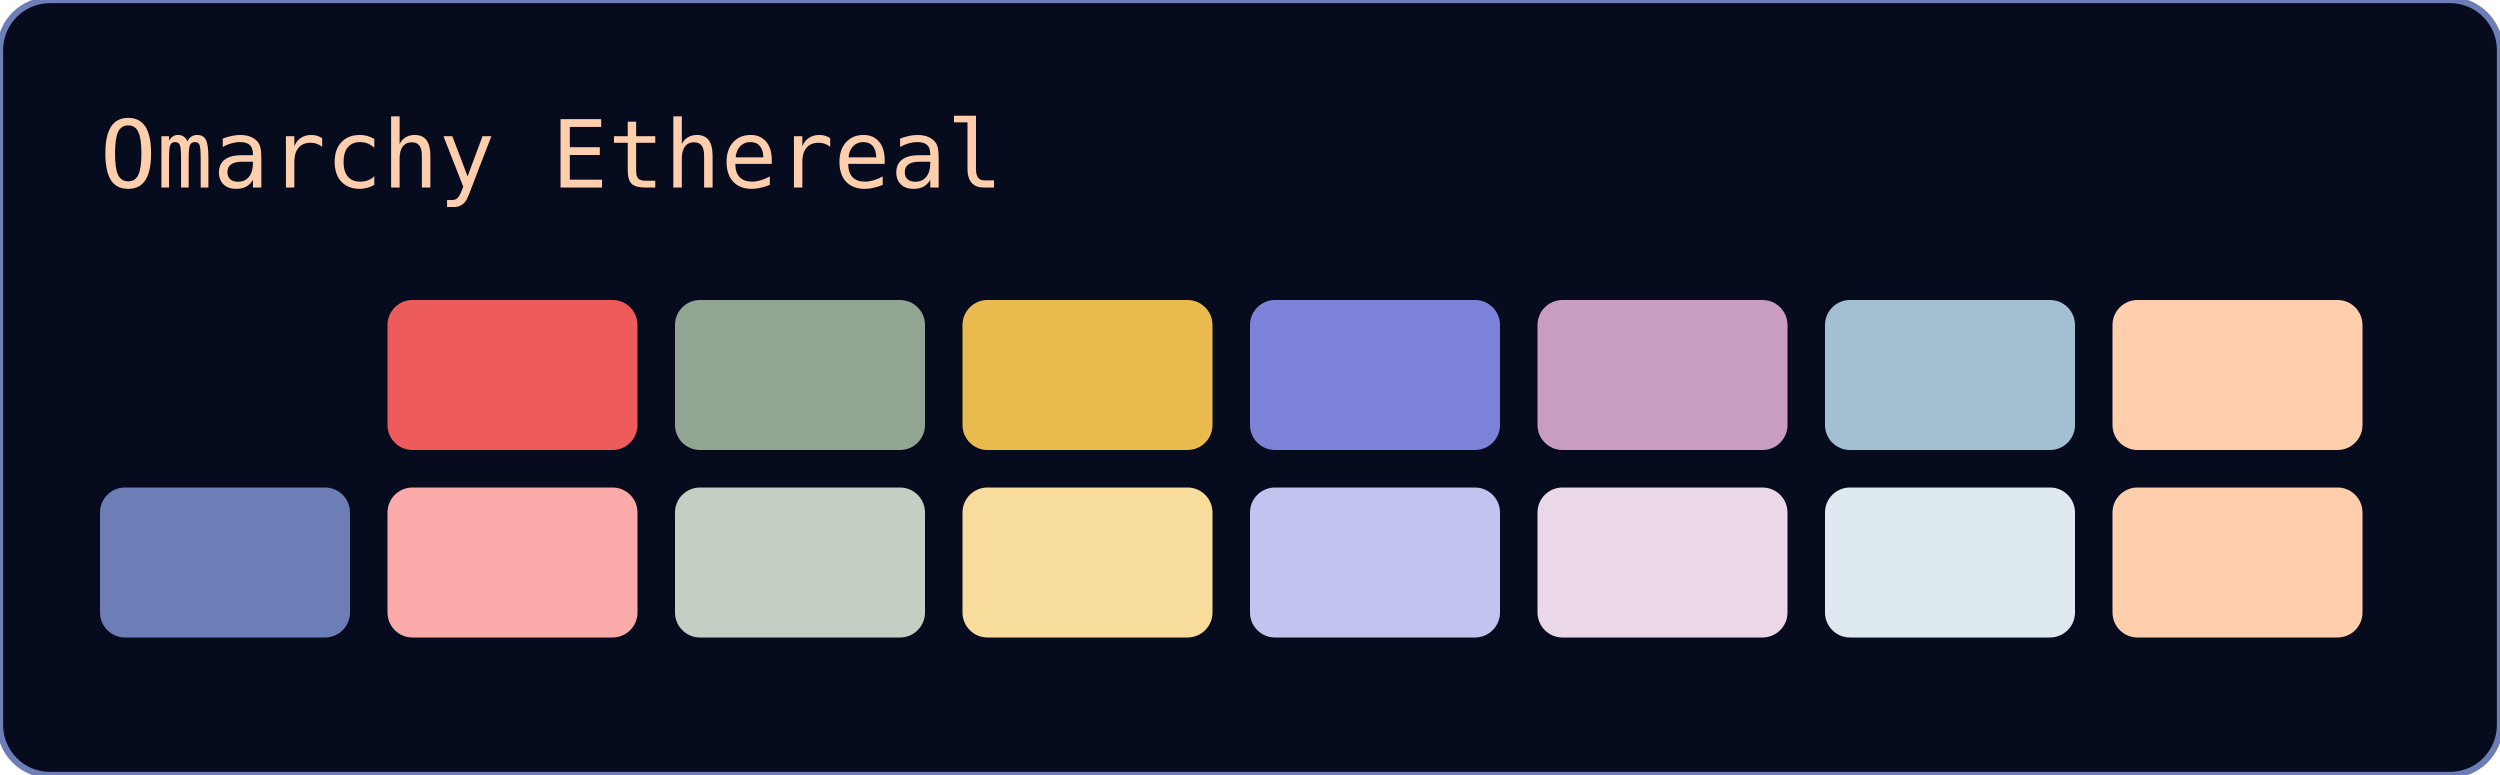
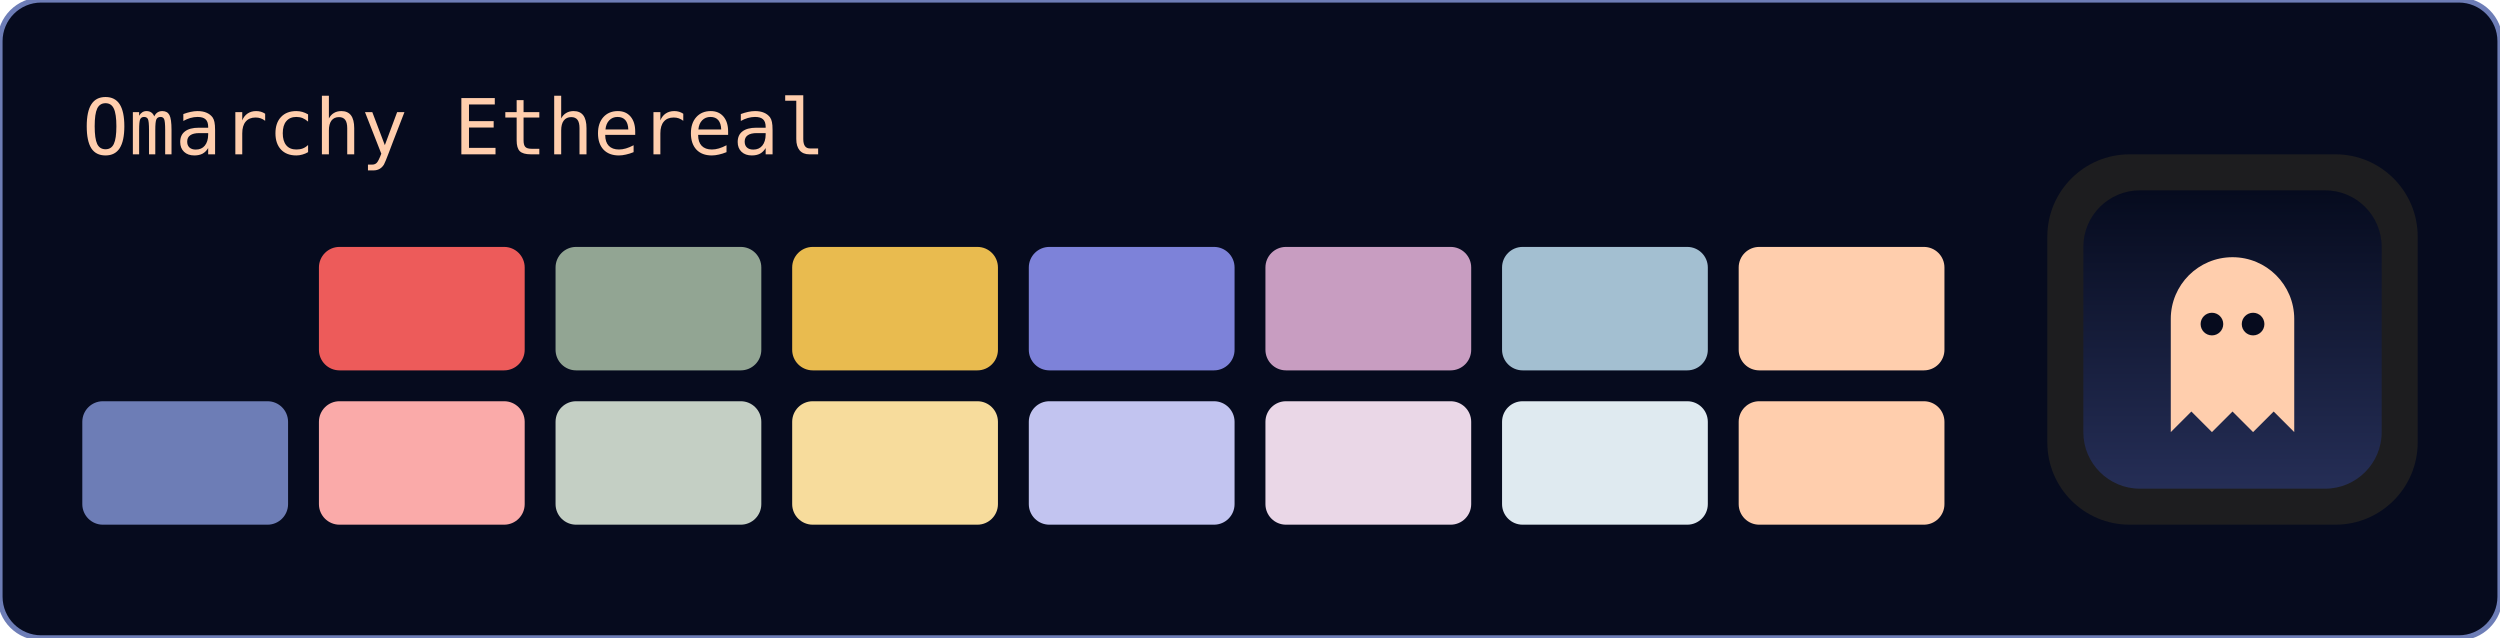
- <svg xmlns="http://www.w3.org/2000/svg" width="400" height="124" viewBox="0 0 400 124">
-   <rect width="400" height="124" rx="8" fill="#060B1E" stroke="#6d7db6" />
+ <svg xmlns="http://www.w3.org/2000/svg" width="486" height="124" viewBox="0 0 486 124">
+   <rect width="486" height="124" rx="8" fill="#060B1E" stroke="#6d7db6" />
  <text x="16" y="30" fill="#ffcead" font-family="ui-monospace,Menlo,monospace" font-size="15">Omarchy Ethereal</text>
  <rect x="16" y="48" width="40" height="24" rx="4" fill="#060B1E" />
  <rect x="62" y="48" width="40" height="24" rx="4" fill="#ED5B5A" />
  <rect x="108" y="48" width="40" height="24" rx="4" fill="#92a593" />
  <rect x="154" y="48" width="40" height="24" rx="4" fill="#E9BB4F" />
  <rect x="200" y="48" width="40" height="24" rx="4" fill="#7d82d9" />
  <rect x="246" y="48" width="40" height="24" rx="4" fill="#c89dc1" />
  <rect x="292" y="48" width="40" height="24" rx="4" fill="#a3bfd1" />
  <rect x="338" y="48" width="40" height="24" rx="4" fill="#ffcead" />
  <rect x="16" y="78" width="40" height="24" rx="4" fill="#6d7db6" />
  <rect x="62" y="78" width="40" height="24" rx="4" fill="#faaaa9" />
  <rect x="108" y="78" width="40" height="24" rx="4" fill="#c4cfc4" />
  <rect x="154" y="78" width="40" height="24" rx="4" fill="#f7dc9c" />
  <rect x="200" y="78" width="40" height="24" rx="4" fill="#c2c4f0" />
  <rect x="246" y="78" width="40" height="24" rx="4" fill="#ead7e7" />
  <rect x="292" y="78" width="40" height="24" rx="4" fill="#dfeaf0" />
  <rect x="338" y="78" width="40" height="24" rx="4" fill="#ffcead" />
+   <defs>
+     <linearGradient id="screen" x1="0" y1="0" x2="0" y2="1">
+       <stop offset="0" stop-color="#060B1E" />
+       <stop offset="1" stop-color="#252e56" />
+     </linearGradient>
+   </defs>
+   <rect x="398" y="30" width="72" height="72" rx="16" fill="#1d1d1f" />
+   <rect x="405" y="37" width="58" height="58" rx="11" fill="url(#screen)" />
+   <path d="M422 84 V62 a12 12 0 0 1 24 0 V84 l-4-4 -4 4 -4-4 -4 4 -4-4 z" fill="#ffcead" />
+   <circle cx="430" cy="63" r="2.2" fill="#060B1E" />
+   <circle cx="438" cy="63" r="2.2" fill="#060B1E" />
</svg>
